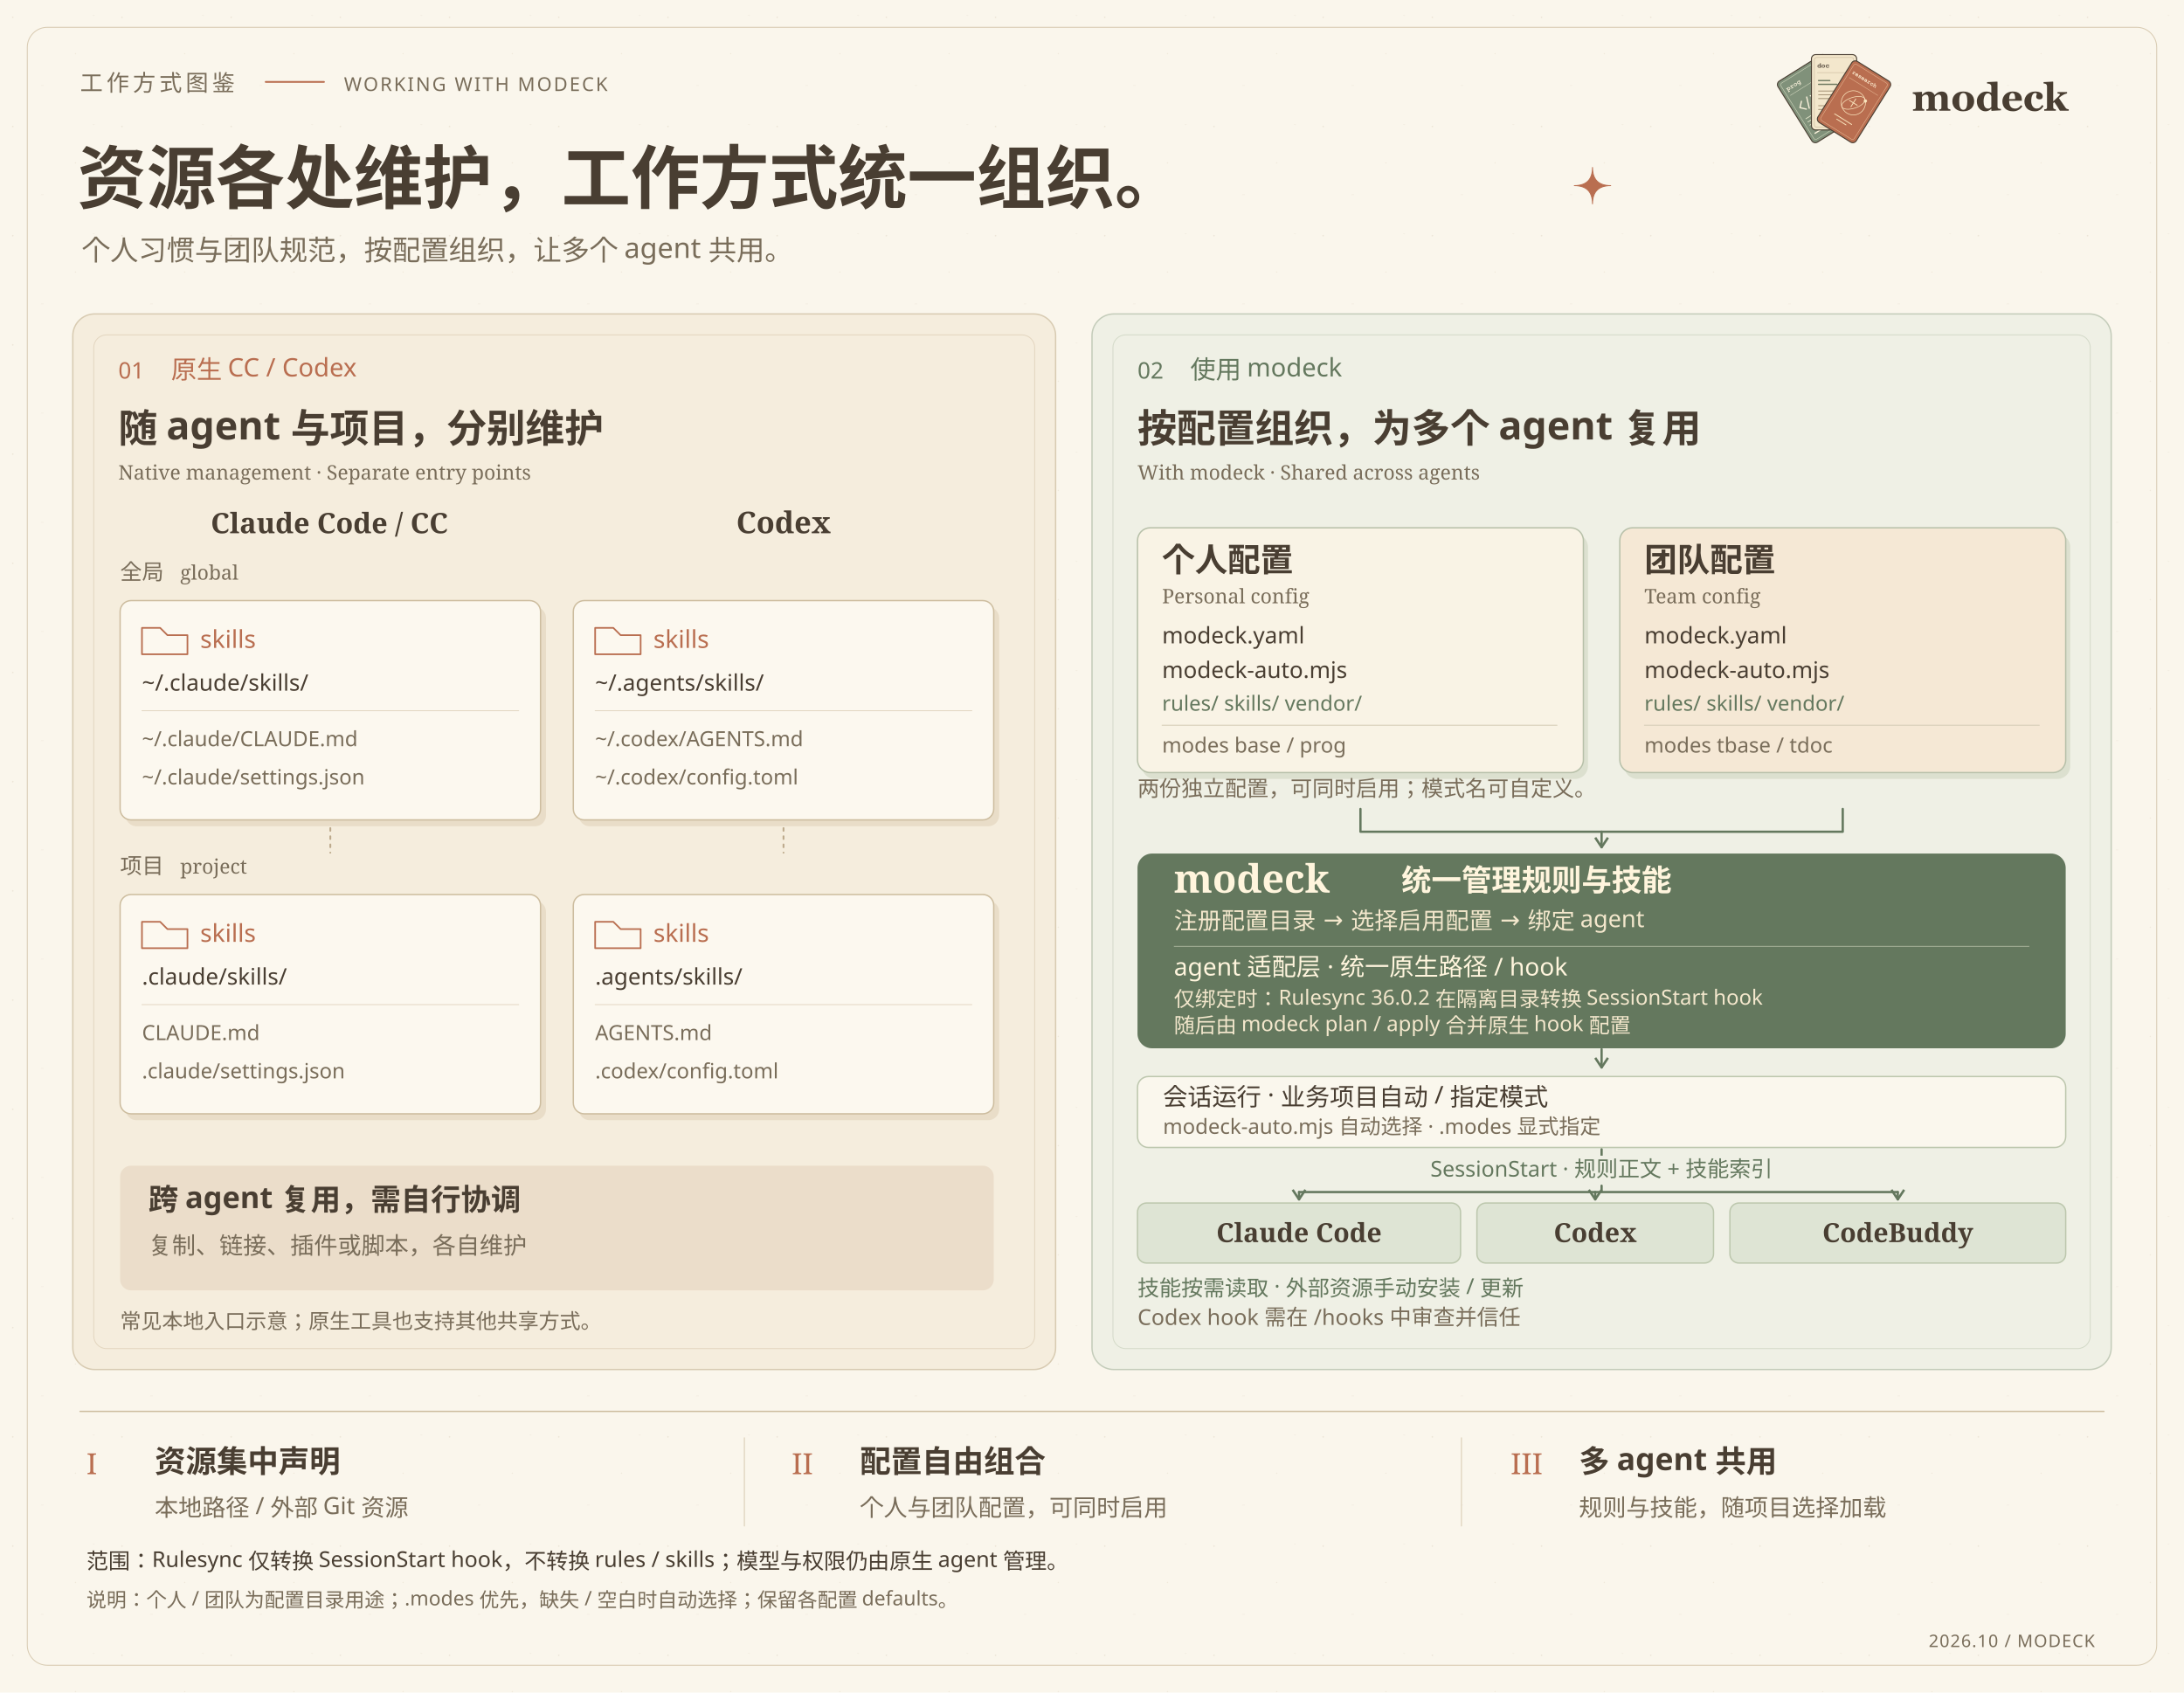
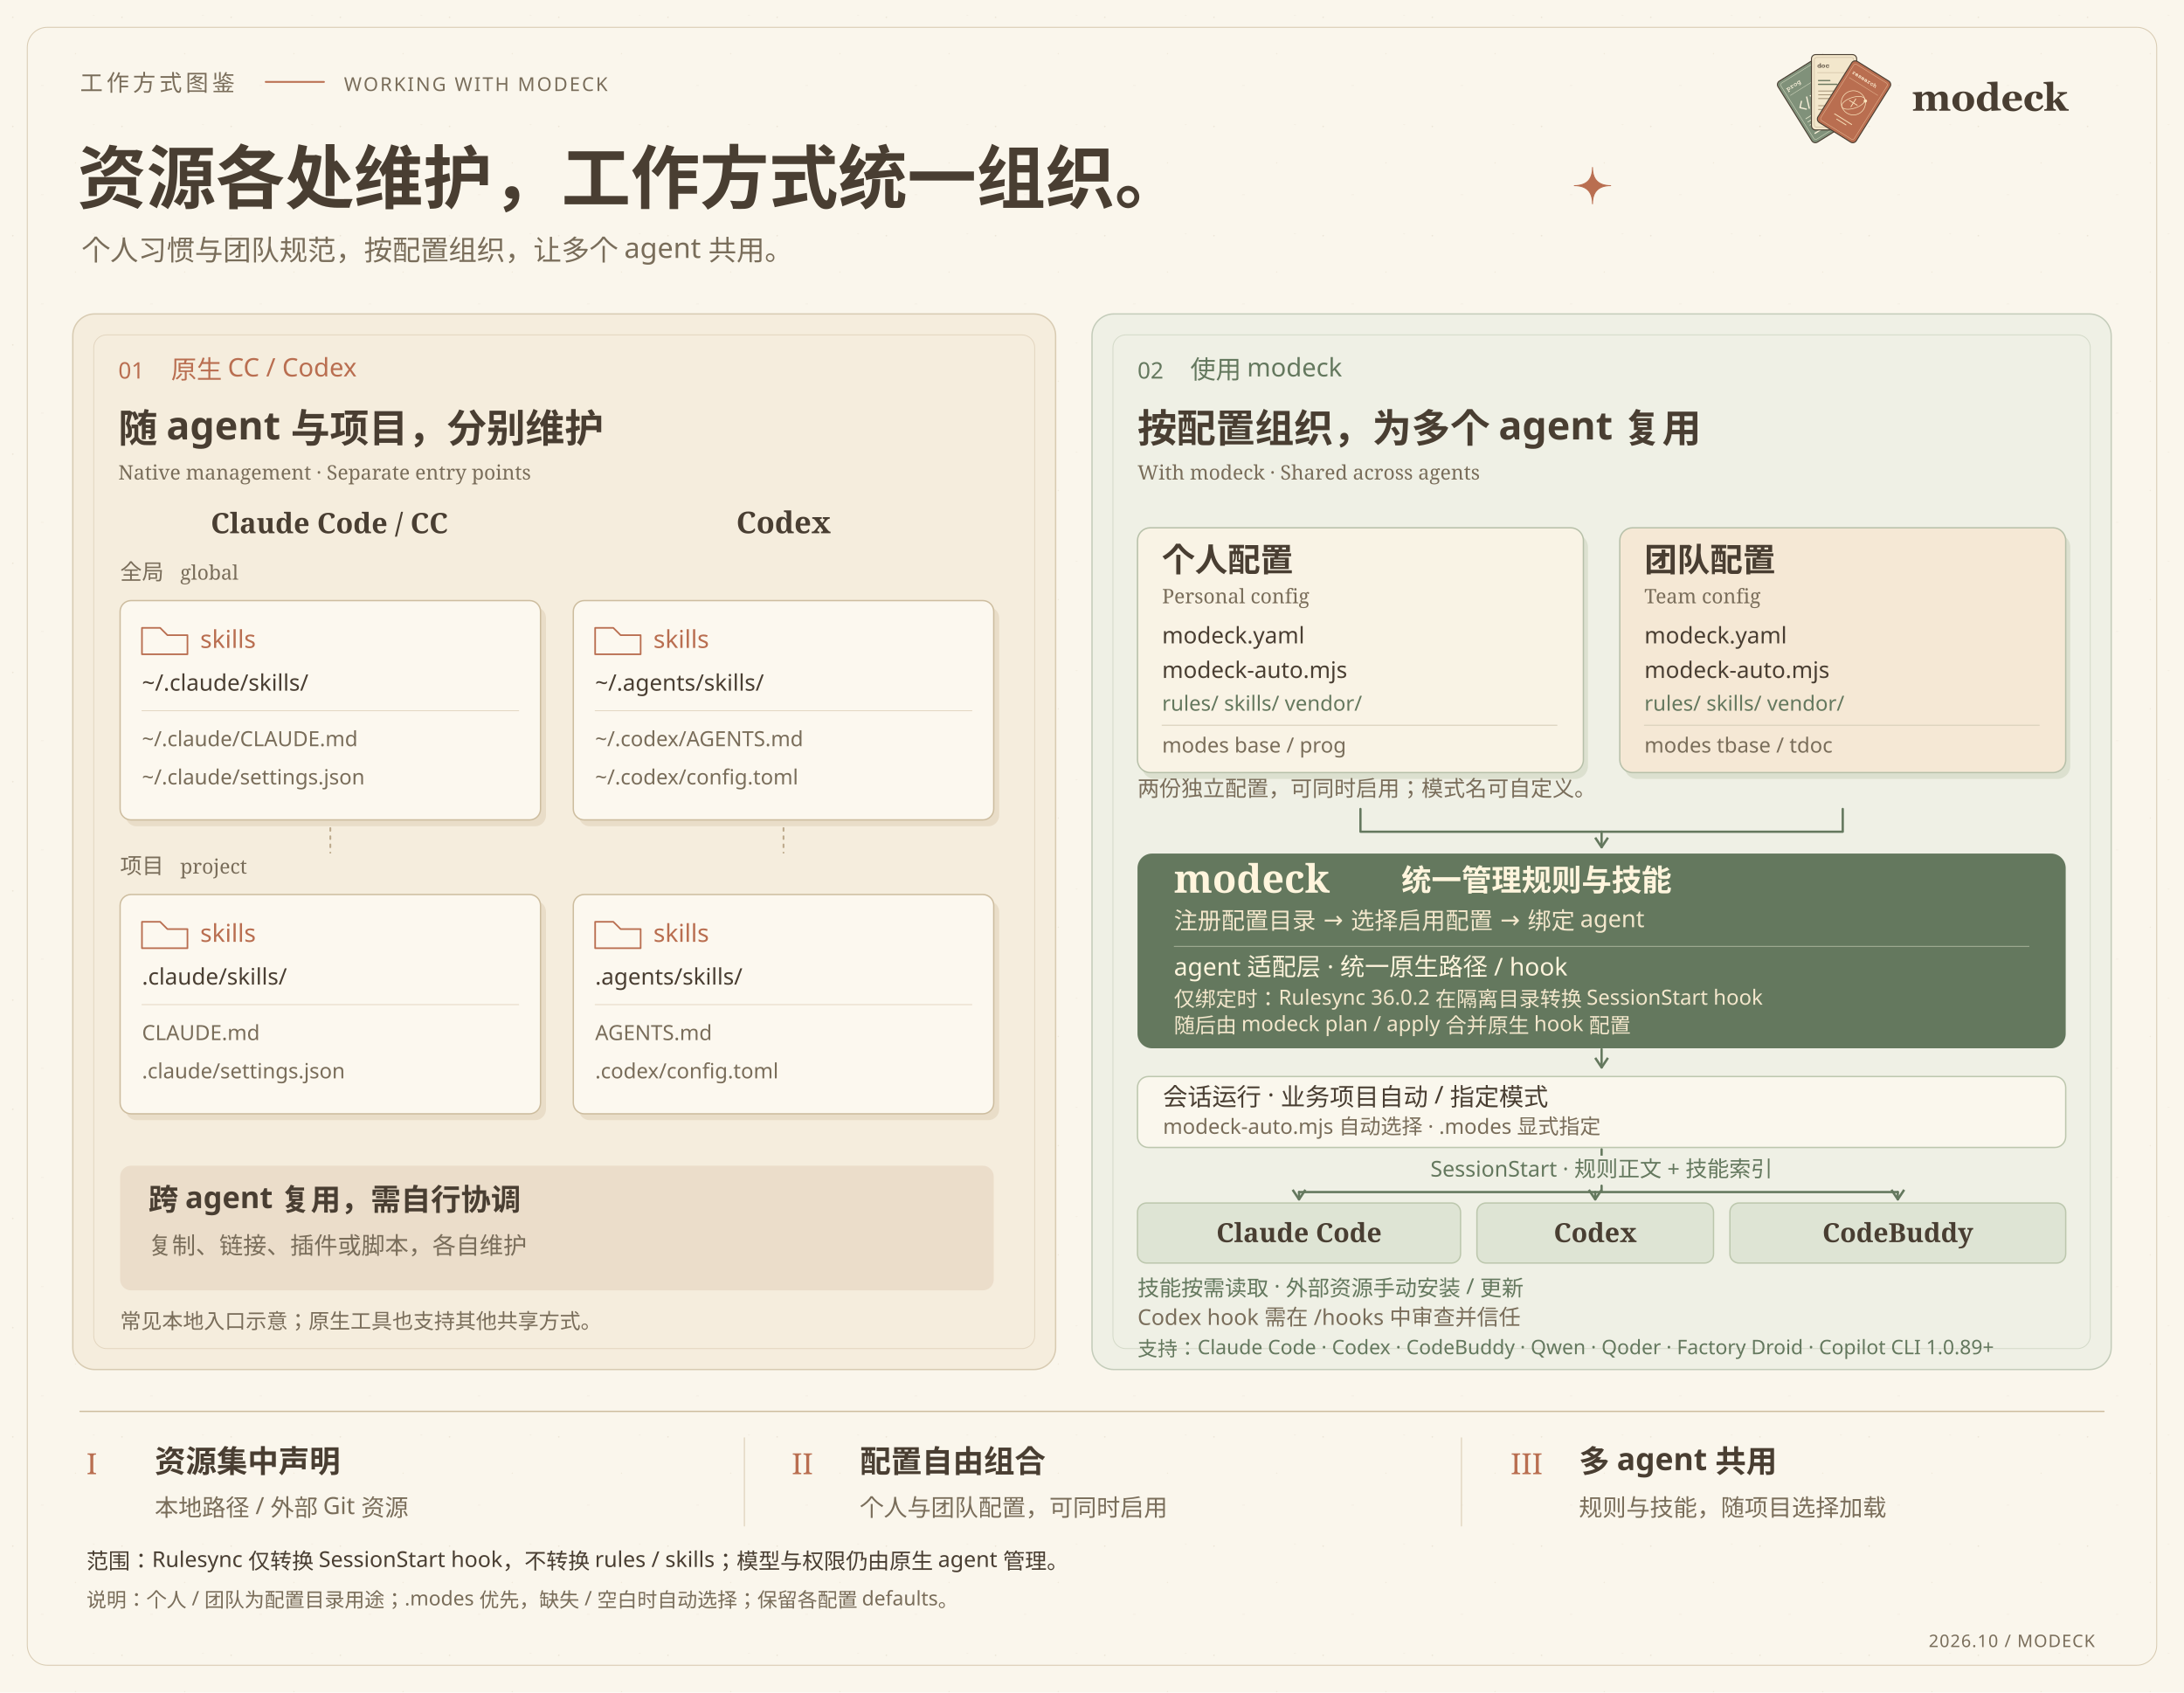
<svg xmlns="http://www.w3.org/2000/svg" width="2400" height="1860" viewBox="0 0 2400 1860" role="img" aria-labelledby="comparison-title comparison-desc">
  <defs>
    <pattern id="paper" width="120" height="120" patternUnits="userSpaceOnUse">
      <circle cx="14" cy="19" r=".9" fill="#AA9270" opacity=".16" />
      <circle cx="83" cy="59" r=".7" fill="#AA9270" opacity=".13" />
      <path d="M45 94h3M102 17h2" stroke="#AA9270" stroke-width=".6" opacity=".12" />
    </pattern>
    <marker id="arrow" viewBox="0 0 10 10" refX="8" refY="5" markerWidth="7" markerHeight="7" orient="auto-start-reverse">
      <path d="M2 1l6 4-6 4" fill="none" stroke="#64785E" stroke-width="1.5" stroke-linejoin="round" />
    </marker>
  </defs>
  <rect x="0" y="0" width="2400" height="1860" rx="0" fill="#FAF6EC" stroke="none" stroke-width="1.5" />
  <rect x="0" y="0" width="2400" height="1860" rx="0" fill="url(#paper)" stroke="none" stroke-width="1.5" />
  <rect x="30" y="30" width="2340" height="1800" rx="22" fill="none" stroke="#D8CBB2" stroke-width="1" />
  <text x="88" y="100" font-family="PingFang SC" font-size="25" font-weight="400" text-anchor="start" letter-spacing="4" fill="#796D5A">工作方式图鉴</text>
  <path d="M292 90H356" fill="none" stroke="#B96E50" stroke-width="2" stroke-linecap="round" stroke-linejoin="round" />
  <text x="378" y="100" font-family="Menlo" font-size="21" font-weight="400" text-anchor="start" letter-spacing="2" fill="#796D5A">WORKING WITH MODECK</text>
  <g id="brand-logo" fill="none" transform="translate(1940 43) scale(.46)">
    <g transform="translate(0 8)">
      <g stroke="#493E32" stroke-width="2.4" stroke-linecap="round" stroke-linejoin="round">
        <g transform="rotate(-32 164 218)">
          <rect x="110" y="42" width="108" height="172" rx="10" fill="#80917A" />
          <rect x="117" y="49" width="94" height="158" rx="5" stroke="#DDE0C6" stroke-width="1" />
          <path transform="translate(124 73)" d="M2.81 -0.88L2.81 1.74L3.77 1.74Q4.35 1.74 4.60 1.96Q4.84 2.19 4.84 2.55Q4.84 2.90 4.60 3.12Q4.35 3.34 3.77 3.34L0.94 3.34Q0.36 3.34 0.11 3.12Q-0.13 2.90 -0.13 2.55Q-0.13 2.19 0.12 1.96Q0.37 1.74 0.94 1.74L1.21 1.74L1.21 -5.49L0.94 -5.49Q0.36 -5.49 0.11 -5.71Q-0.13 -5.94 -0.13 -6.30Q-0.13 -6.65 0.11 -6.87Q0.36 -7.09 0.94 -7.09L2.81 -7.09L2.81 -6.55Q3.38 -6.93 3.98 -7.12Q4.58 -7.30 5.21 -7.30Q6.85 -7.30 8.01 -6.19Q9.16 -5.08 9.16 -3.64Q9.16 -2.05 7.80 -1.02Q6.66 -0.16 5.23 -0.16Q4.61 -0.16 4.01 -0.34Q3.41 -0.52 2.81 -0.88ZM7.56 -3.63Q7.56 -3.97 7.30 -4.49Q7.03 -5.01 6.48 -5.36Q5.93 -5.70 5.19 -5.70Q3.99 -5.70 3.29 -4.80Q2.81 -4.19 2.81 -3.62Q2.81 -2.98 3.50 -2.37Q4.18 -1.77 5.19 -1.77Q6.20 -1.77 6.88 -2.37Q7.56 -2.97 7.56 -3.63ZM14.07 -7.09L14.07 -6.09Q15.08 -6.82 15.66 -7.06Q16.24 -7.30 16.75 -7.30Q17.53 -7.30 18.27 -6.73Q18.77 -6.34 18.77 -5.93Q18.77 -5.59 18.53 -5.35Q18.29 -5.11 17.95 -5.11Q17.66 -5.11 17.33 -5.41Q17.00 -5.70 16.74 -5.70Q16.41 -5.70 15.74 -5.28Q15.07 -4.86 14.07 -4.02L14.07 -1.60L16.35 -1.60Q16.93 -1.60 17.18 -1.38Q17.42 -1.16 17.42 -0.80Q17.42 -0.45 17.18 -0.22Q16.93 -0.00 16.35 -0.00L11.52 -0.00Q10.94 -0.00 10.69 -0.22Q10.45 -0.45 10.45 -0.80Q10.45 -1.16 10.69 -1.38Q10.94 -1.60 11.52 -1.60L12.47 -1.60L12.47 -5.49L11.89 -5.49Q11.31 -5.49 11.07 -5.71Q10.82 -5.94 10.82 -6.30Q10.82 -6.65 11.07 -6.87Q11.31 -7.09 11.89 -7.09ZM28.16 -3.41Q28.16 -2.49 27.65 -1.63Q27.14 -0.77 26.13 -0.25Q25.12 0.26 24.02 0.26Q22.92 0.26 21.92 -0.25Q20.92 -0.75 20.40 -1.62Q19.88 -2.48 19.88 -3.43Q19.88 -4.39 20.41 -5.32Q20.94 -6.24 21.93 -6.77Q22.93 -7.30 24.02 -7.30Q25.11 -7.30 26.12 -6.76Q27.13 -6.22 27.65 -5.30Q28.16 -4.38 28.16 -3.41ZM26.56 -3.41Q26.56 -4.18 26.01 -4.83Q25.25 -5.70 24.02 -5.70Q22.93 -5.70 22.20 -5.01Q21.48 -4.31 21.48 -3.40Q21.48 -2.65 22.21 -2.00Q22.95 -1.34 24.02 -1.34Q25.09 -1.34 25.83 -2.00Q26.56 -2.65 26.56 -3.41ZM35.37 -6.62L35.37 -7.09L37.24 -7.09Q37.82 -7.09 38.07 -6.87Q38.31 -6.65 38.31 -6.29Q38.31 -5.94 38.07 -5.71Q37.82 -5.49 37.24 -5.49L36.97 -5.49L36.97 0.34Q36.97 1.18 36.61 1.81Q36.26 2.44 35.52 2.89Q34.79 3.34 33.87 3.34L32.05 3.34Q31.48 3.34 31.23 3.12Q30.98 2.90 30.98 2.55Q30.98 2.19 31.23 1.96Q31.48 1.74 32.05 1.74L33.82 1.74Q34.55 1.74 34.96 1.34Q35.37 0.95 35.37 0.34L35.37 -0.45Q34.84 -0.10 34.29 0.07Q33.73 0.24 33.16 0.24Q31.52 0.24 30.42 -0.85Q29.32 -1.94 29.32 -3.54Q29.32 -5.15 30.42 -6.24Q31.52 -7.33 33.16 -7.33Q33.77 -7.33 34.32 -7.15Q34.87 -6.98 35.37 -6.62ZM35.36 -3.55Q35.36 -4.43 34.71 -5.08Q34.05 -5.73 33.14 -5.73Q32.23 -5.73 31.57 -5.08Q30.92 -4.43 30.92 -3.55Q30.92 -2.66 31.57 -2.01Q32.23 -1.37 33.14 -1.37Q34.05 -1.37 34.71 -2.01Q35.36 -2.66 35.36 -3.55Z" fill="#FAF1DB" stroke="none" />
          <path d="M124 85H204" stroke="#DDE0C6" stroke-width="1" />
          <path d="M139 111L128 122L139 133M155 109L146 135M164 111L175 122L164 133" stroke="#FAF1DB" stroke-width="3" />
          <path d="M126 152H167M126 161H181M126 170H154" stroke="#DDE0C6" stroke-width="2" />
          <path d="M126 193H145" stroke="#FAF1DB" stroke-width="3" />
        </g>
        <g>
          <rect x="110" y="29" width="108" height="180" rx="10" fill="#F3E7CC" />
          <rect x="117" y="36" width="94" height="166" rx="5" stroke="#BDAC8E" stroke-width="1" />
          <path transform="translate(124 60)" d="M8.48 -10.13L8.48 -1.60L8.75 -1.60Q9.32 -1.60 9.57 -1.38Q9.82 -1.16 9.82 -0.80Q9.82 -0.45 9.57 -0.22Q9.33 -0.00 8.75 -0.00L6.88 -0.00L6.88 -0.39Q6.33 -0.07 5.73 0.09Q5.13 0.26 4.49 0.26Q2.69 0.26 1.59 -0.79Q0.48 -1.83 0.48 -3.38Q0.48 -5.01 1.64 -6.16Q2.80 -7.30 4.46 -7.30Q5.09 -7.30 5.69 -7.11Q6.29 -6.92 6.88 -6.54L6.88 -8.53L6.60 -8.53Q6.02 -8.53 5.78 -8.75Q5.53 -8.98 5.53 -9.33Q5.53 -9.69 5.78 -9.91Q6.02 -10.13 6.60 -10.13ZM6.88 -3.34Q6.88 -4.33 6.18 -5.02Q5.48 -5.70 4.48 -5.70Q3.48 -5.70 2.78 -5.02Q2.09 -4.33 2.09 -3.36Q2.09 -2.48 2.71 -1.91Q3.34 -1.34 4.48 -1.34Q5.61 -1.34 6.24 -1.91Q6.88 -2.48 6.88 -3.34ZM18.56 -3.41Q18.56 -2.49 18.05 -1.63Q17.54 -0.77 16.53 -0.25Q15.52 0.26 14.41 0.26Q13.32 0.26 12.32 -0.25Q11.32 -0.75 10.80 -1.62Q10.27 -2.48 10.27 -3.43Q10.27 -4.39 10.80 -5.32Q11.34 -6.24 12.33 -6.77Q13.33 -7.30 14.41 -7.30Q15.51 -7.30 16.52 -6.76Q17.53 -6.22 18.05 -5.30Q18.56 -4.38 18.56 -3.41ZM16.96 -3.41Q16.96 -4.18 16.41 -4.83Q15.65 -5.70 14.41 -5.70Q13.33 -5.70 12.60 -5.01Q11.88 -4.31 11.88 -3.40Q11.88 -2.65 12.61 -2.00Q13.34 -1.34 14.41 -1.34Q15.49 -1.34 16.23 -2.00Q16.96 -2.65 16.96 -3.41ZM26.50 -6.80Q26.79 -7.08 27.09 -7.08Q27.44 -7.08 27.66 -6.83Q27.88 -6.59 27.88 -6.02L27.88 -4.98Q27.88 -4.41 27.66 -4.16Q27.44 -3.92 27.08 -3.92Q26.75 -3.92 26.52 -4.11Q26.36 -4.25 26.27 -4.68Q26.17 -5.12 25.81 -5.33Q25.18 -5.70 24.20 -5.70Q23.06 -5.70 22.38 -5.04Q21.70 -4.38 21.70 -3.36Q21.70 -2.42 22.35 -1.88Q23.01 -1.34 24.53 -1.34Q25.53 -1.34 26.16 -1.54Q26.54 -1.66 26.88 -1.96Q27.21 -2.27 27.48 -2.27Q27.81 -2.27 28.05 -2.02Q28.29 -1.78 28.29 -1.45Q28.29 -0.92 27.56 -0.45Q26.48 0.27 24.41 0.27Q22.54 0.27 21.50 -0.51Q20.09 -1.55 20.09 -3.35Q20.09 -5.06 21.23 -6.18Q22.38 -7.30 24.21 -7.30Q24.88 -7.30 25.45 -7.18Q26.02 -7.05 26.50 -6.80Z" fill="#493E32" stroke="none" />
          <path d="M124 72H204" stroke="#BDAC8E" stroke-width="1" />
          <path d="M127 91H154M127 100H171" stroke="#6C785E" stroke-width="3" />
          <path d="M127 116H191M127 125H191M127 134H177M127 151H191M127 160H183" stroke="#A18F72" stroke-width="2" />
          <path d="M127 184H145" stroke="#B86F50" stroke-width="3" />
        </g>
        <g transform="rotate(32 164 218)">
          <rect x="110" y="42" width="108" height="172" rx="10" fill="#B96E50" />
          <rect x="117" y="49" width="94" height="158" rx="5" stroke="#E9BB96" stroke-width="1" />
          <path transform="translate(123 73)" d="M3.91 -6.21L3.91 -5.33Q4.79 -5.97 5.30 -6.18Q5.81 -6.39 6.25 -6.39Q6.94 -6.39 7.58 -5.89Q8.02 -5.54 8.02 -5.19Q8.02 -4.89 7.81 -4.68Q7.60 -4.47 7.31 -4.47Q7.05 -4.47 6.76 -4.73Q6.47 -4.99 6.25 -4.99Q5.95 -4.99 5.37 -4.62Q4.79 -4.25 3.91 -3.51L3.91 -1.40L5.91 -1.40Q6.41 -1.40 6.63 -1.21Q6.84 -1.01 6.84 -0.70Q6.84 -0.39 6.63 -0.19Q6.41 -0.00 5.91 -0.00L1.67 -0.00Q1.17 -0.00 0.95 -0.19Q0.74 -0.39 0.74 -0.70Q0.74 -1.01 0.95 -1.21Q1.17 -1.40 1.67 -1.40L2.51 -1.40L2.51 -4.81L2.00 -4.81Q1.50 -4.81 1.28 -5.00Q1.07 -5.20 1.07 -5.51Q1.07 -5.82 1.28 -6.01Q1.50 -6.21 2.00 -6.21ZM16.12 -2.39L10.37 -2.39Q10.59 -1.85 11.15 -1.51Q11.70 -1.18 12.65 -1.18Q13.43 -1.18 14.72 -1.51Q15.26 -1.65 15.46 -1.65Q15.74 -1.65 15.93 -1.45Q16.13 -1.25 16.13 -0.95Q16.13 -0.68 15.92 -0.49Q15.65 -0.23 14.59 -0.00Q13.53 0.23 12.55 0.23Q10.87 0.23 9.86 -0.72Q8.85 -1.67 8.85 -3.06Q8.85 -4.54 9.94 -5.47Q11.03 -6.39 12.46 -6.39Q13.31 -6.39 14.02 -6.09Q14.74 -5.79 15.09 -5.44Q15.58 -4.94 15.90 -4.19Q16.12 -3.67 16.12 -2.99ZM14.57 -3.79Q14.25 -4.40 13.73 -4.69Q13.21 -4.99 12.49 -4.99Q11.78 -4.99 11.26 -4.69Q10.74 -4.40 10.41 -3.79ZM22.52 -4.57Q22.18 -4.78 21.80 -4.88Q21.42 -4.99 21.01 -4.99Q20.20 -4.99 19.72 -4.72Q19.51 -4.61 19.51 -4.47Q19.51 -4.31 19.80 -4.16Q20.02 -4.05 20.77 -3.95Q22.17 -3.76 22.72 -3.57Q23.43 -3.32 23.82 -2.82Q24.21 -2.32 24.21 -1.76Q24.21 -1.01 23.55 -0.51Q22.60 0.23 21.08 0.23Q20.47 0.23 19.96 0.12Q19.44 0.01 19.01 -0.19Q18.91 -0.10 18.79 -0.05Q18.68 -0.01 18.55 -0.01Q18.22 -0.01 18.03 -0.22Q17.83 -0.44 17.83 -0.94L17.83 -1.42Q17.83 -1.92 18.03 -2.14Q18.22 -2.35 18.54 -2.35Q18.79 -2.35 18.96 -2.21Q19.13 -2.07 19.23 -1.73Q19.55 -1.46 20.00 -1.32Q20.45 -1.18 21.04 -1.18Q22.00 -1.18 22.54 -1.48Q22.79 -1.63 22.79 -1.79Q22.79 -2.06 22.43 -2.24Q22.07 -2.42 20.93 -2.54Q19.24 -2.72 18.68 -3.23Q18.11 -3.73 18.11 -4.46Q18.11 -5.21 18.74 -5.71Q19.61 -6.39 21.00 -6.39Q21.49 -6.39 21.93 -6.30Q22.38 -6.21 22.79 -6.02Q22.92 -6.11 23.03 -6.16Q23.15 -6.21 23.24 -6.21Q23.53 -6.21 23.72 -5.99Q23.91 -5.78 23.91 -5.27L23.91 -4.93Q23.91 -4.47 23.80 -4.31Q23.58 -3.99 23.21 -3.99Q22.96 -3.99 22.76 -4.15Q22.57 -4.31 22.52 -4.57ZM32.92 -2.39L27.17 -2.39Q27.39 -1.85 27.95 -1.51Q28.51 -1.18 29.46 -1.18Q30.24 -1.18 31.53 -1.51Q32.06 -1.65 32.27 -1.65Q32.55 -1.65 32.74 -1.45Q32.93 -1.25 32.93 -0.95Q32.93 -0.68 32.72 -0.49Q32.45 -0.23 31.39 -0.00Q30.33 0.23 29.35 0.23Q27.67 0.23 26.66 -0.72Q25.66 -1.67 25.66 -3.06Q25.66 -4.54 26.75 -5.47Q27.84 -6.39 29.26 -6.39Q30.11 -6.39 30.83 -6.09Q31.54 -5.79 31.89 -5.44Q32.38 -4.94 32.70 -4.19Q32.92 -3.67 32.92 -2.99ZM31.37 -3.79Q31.05 -4.40 30.53 -4.69Q30.01 -4.99 29.29 -4.99Q28.58 -4.99 28.06 -4.69Q27.54 -4.40 27.21 -3.79ZM39.07 -0.00L39.07 -0.33Q38.54 -0.05 37.91 0.09Q37.27 0.23 36.75 0.23Q35.62 0.23 34.92 -0.37Q34.21 -0.96 34.21 -1.69Q34.21 -2.57 35.11 -3.33Q36.01 -4.08 37.60 -4.08Q38.23 -4.08 39.07 -3.94L39.07 -4.28Q39.07 -4.59 38.80 -4.79Q38.53 -4.99 37.77 -4.99Q37.15 -4.99 36.16 -4.74Q35.79 -4.66 35.58 -4.66Q35.30 -4.66 35.11 -4.86Q34.91 -5.06 34.91 -5.37Q34.91 -5.55 34.98 -5.68Q35.05 -5.81 35.17 -5.89Q35.29 -5.97 35.68 -6.08Q36.20 -6.22 36.74 -6.31Q37.28 -6.39 37.72 -6.39Q39.03 -6.39 39.75 -5.83Q40.47 -5.26 40.47 -4.29L40.47 -1.40L40.71 -1.40Q41.21 -1.40 41.43 -1.21Q41.64 -1.01 41.64 -0.70Q41.64 -0.39 41.43 -0.19Q41.21 -0.00 40.71 -0.00ZM39.07 -2.51Q38.23 -2.67 37.52 -2.67Q36.66 -2.67 36.05 -2.26Q35.66 -1.99 35.66 -1.72Q35.66 -1.52 35.85 -1.39Q36.19 -1.17 36.78 -1.17Q37.29 -1.17 37.93 -1.37Q38.57 -1.57 39.07 -1.91ZM45.92 -6.21L45.92 -5.33Q46.80 -5.97 47.31 -6.18Q47.82 -6.39 48.26 -6.39Q48.95 -6.39 49.59 -5.89Q50.03 -5.54 50.03 -5.19Q50.03 -4.89 49.82 -4.68Q49.61 -4.47 49.31 -4.47Q49.05 -4.47 48.77 -4.73Q48.48 -4.99 48.25 -4.99Q47.96 -4.99 47.38 -4.62Q46.79 -4.25 45.92 -3.51L45.92 -1.40L47.91 -1.40Q48.42 -1.40 48.63 -1.21Q48.85 -1.01 48.85 -0.70Q48.85 -0.39 48.63 -0.19Q48.42 -0.00 47.91 -0.00L43.68 -0.00Q43.18 -0.00 42.96 -0.19Q42.75 -0.39 42.75 -0.70Q42.75 -1.01 42.96 -1.21Q43.18 -1.40 43.68 -1.40L44.52 -1.40L44.52 -4.81L44.01 -4.81Q43.50 -4.81 43.29 -5.00Q43.07 -5.20 43.07 -5.51Q43.07 -5.82 43.29 -6.01Q43.50 -6.21 44.01 -6.21ZM56.79 -5.95Q57.05 -6.19 57.31 -6.19Q57.61 -6.19 57.81 -5.98Q58.00 -5.76 58.00 -5.26L58.00 -4.36Q58.00 -3.86 57.81 -3.64Q57.61 -3.43 57.30 -3.43Q57.01 -3.43 56.81 -3.60Q56.67 -3.72 56.59 -4.10Q56.51 -4.48 56.19 -4.66Q55.64 -4.99 54.78 -4.99Q53.79 -4.99 53.19 -4.41Q52.59 -3.83 52.59 -2.94Q52.59 -2.12 53.16 -1.64Q53.74 -1.17 55.07 -1.17Q55.95 -1.17 56.50 -1.35Q56.83 -1.46 57.12 -1.72Q57.42 -1.98 57.65 -1.98Q57.94 -1.98 58.15 -1.77Q58.36 -1.56 58.36 -1.27Q58.36 -0.81 57.72 -0.39Q56.78 0.23 54.96 0.23Q53.33 0.23 52.42 -0.44Q51.19 -1.35 51.19 -2.93Q51.19 -4.43 52.19 -5.41Q53.18 -6.39 54.79 -6.39Q55.37 -6.39 55.87 -6.28Q56.37 -6.17 56.79 -5.95ZM61.56 -8.87L61.56 -5.88Q62.00 -6.14 62.45 -6.27Q62.90 -6.39 63.36 -6.39Q64.08 -6.39 64.65 -6.15Q65.21 -5.90 65.59 -5.37Q65.96 -4.84 65.96 -4.03L65.96 -1.40Q66.49 -1.40 66.66 -1.30Q66.99 -1.09 66.99 -0.70Q66.99 -0.39 66.77 -0.19Q66.56 -0.00 66.06 -0.00L64.46 -0.00Q63.96 -0.00 63.74 -0.19Q63.53 -0.39 63.53 -0.70Q63.53 -1.09 63.85 -1.30Q64.03 -1.41 64.55 -1.40L64.55 -3.94Q64.55 -4.48 64.31 -4.70Q63.98 -4.99 63.36 -4.99Q62.89 -4.99 62.53 -4.81Q62.17 -4.63 61.56 -4.03L61.56 -1.40Q62.10 -1.40 62.26 -1.30Q62.60 -1.09 62.60 -0.70Q62.60 -0.39 62.38 -0.19Q62.17 -0.00 61.66 -0.00L60.07 -0.00Q59.56 -0.00 59.35 -0.19Q59.13 -0.39 59.13 -0.70Q59.13 -1.09 59.47 -1.30Q59.63 -1.41 60.16 -1.40L60.16 -7.46L59.92 -7.46Q59.42 -7.46 59.20 -7.66Q58.99 -7.85 58.99 -8.17Q58.99 -8.48 59.20 -8.67Q59.42 -8.87 59.92 -8.87Z" fill="#FFF0D4" stroke="none" />
          <path d="M124 85H204" stroke="#E9BB96" stroke-width="1" />
          <circle cx="164" cy="131" r="29" stroke="#F9E4BC" stroke-width="1.5" />
          <ellipse cx="164" cy="131" rx="13" ry="29" transform="rotate(40 164 131)" stroke="#F9E4BC" stroke-width="1.5" />
          <path d="M153 131H175M164 120V142" stroke="#F9E4BC" stroke-width="2" />
          <circle cx="186" cy="112" r="4" fill="#F9E4BC" stroke="none" />
          <path d="M140 177H188M151 185H177" stroke="#F9E4BC" stroke-width="2" />
        </g>
      </g>
    </g>
    <path transform="translate(350 171)" d="M91.87 -0.00L65.09 -0.00L65.09 -3.28Q66.08 -3.41 67.16 -3.50Q68.24 -3.59 68.96 -3.95Q69.94 -4.40 70.21 -5.46Q70.48 -6.51 70.48 -8.18L70.48 -29.15Q70.48 -33.78 68.84 -36.09Q67.20 -38.41 64.15 -38.41Q62.22 -38.41 60.71 -37.80Q59.21 -37.20 57.95 -36.30Q56.65 -35.35 55.93 -34.41Q55.21 -33.47 54.71 -32.79L54.71 -8.67Q54.71 -7.05 55.10 -6.04Q55.48 -5.03 56.51 -4.45Q57.23 -4.04 58.15 -3.73Q59.07 -3.41 60.11 -3.28L60.11 -0.00L34.46 -0.00L34.46 -3.28Q35.31 -3.37 36.52 -3.50Q37.73 -3.64 38.32 -3.95Q39.26 -4.45 39.55 -5.39Q39.85 -6.33 39.85 -8.18L39.85 -29.15Q39.85 -33.78 38.21 -36.09Q36.57 -38.41 33.51 -38.41Q31.58 -38.41 30.08 -37.80Q28.57 -37.20 27.31 -36.30Q26.01 -35.35 25.29 -34.41Q24.57 -33.47 24.08 -32.79L24.08 -8.67Q24.08 -7.10 24.48 -6.06Q24.89 -5.03 25.92 -4.45Q26.64 -4.04 27.56 -3.73Q28.48 -3.41 29.51 -3.28L29.51 -0.00L2.61 -0.00L2.61 -3.28Q3.77 -3.37 4.90 -3.50Q6.02 -3.64 6.83 -3.95Q8.27 -4.49 8.80 -5.50Q9.34 -6.51 9.34 -8.18L9.34 -34.32Q9.34 -35.76 8.58 -37.13Q7.82 -38.50 6.74 -39.26Q5.93 -39.80 4.69 -40.16Q3.46 -40.52 1.98 -40.65L1.98 -43.93L23.40 -45.10L24.08 -44.43L24.08 -38.09L24.26 -38.09Q25.52 -39.22 27.25 -40.77Q28.97 -42.32 30.50 -43.26Q32.16 -44.34 34.77 -45.06Q37.38 -45.78 40.47 -45.78Q45.60 -45.78 49.03 -43.55Q52.47 -41.33 53.91 -37.64L54.31 -37.64Q55.61 -38.86 57.50 -40.50Q59.39 -42.14 60.96 -43.12Q62.71 -44.25 65.43 -45.01Q68.15 -45.78 71.25 -45.78Q78.03 -45.78 81.69 -41.78Q85.35 -37.78 85.35 -30.41L85.35 -8.58Q85.35 -6.92 85.85 -5.91Q86.34 -4.90 87.64 -4.36Q88.36 -4.04 89.42 -3.73Q90.47 -3.41 91.87 -3.28ZM141.91 -39.26Q145.23 -36.16 146.98 -31.85Q148.74 -27.54 148.74 -22.51Q148.74 -17.52 147.01 -13.09Q145.28 -8.67 141.95 -5.53Q138.40 -2.16 133.49 -0.36Q128.57 1.44 122.23 1.44Q116.75 1.44 112.15 -0.13Q107.54 -1.71 103.99 -4.85Q100.58 -7.86 98.60 -12.29Q96.63 -16.71 96.63 -22.19Q96.63 -27.58 98.36 -31.78Q100.09 -35.98 103.54 -39.26Q106.87 -42.41 111.74 -44.14Q116.62 -45.87 122.64 -45.87Q128.93 -45.87 133.71 -44.14Q138.49 -42.41 141.91 -39.26ZM130.41 -8.13Q131.40 -10.65 131.87 -14.24Q132.34 -17.83 132.34 -22.60Q132.34 -25.74 131.89 -29.78Q131.44 -33.83 130.54 -36.16Q129.46 -38.99 127.56 -40.61Q125.65 -42.23 122.73 -42.23Q119.54 -42.23 117.63 -40.47Q115.72 -38.72 114.69 -35.94Q113.74 -33.38 113.38 -29.94Q113.02 -26.50 113.02 -22.78Q113.02 -17.88 113.34 -14.67Q113.65 -11.46 114.87 -8.22Q115.90 -5.44 117.83 -3.82Q119.76 -2.20 122.73 -2.20Q125.42 -2.20 127.35 -3.71Q129.29 -5.21 130.41 -8.13ZM212.62 -0.94L190.47 0.36L189.79 -0.27L189.79 -4.40L189.48 -4.49Q187.28 -2.11 183.53 -0.34Q179.78 1.44 175.96 1.44Q166.88 1.44 161.00 -5.30Q155.12 -12.04 155.12 -22.73Q155.12 -32.21 161.70 -38.99Q168.28 -45.78 177.62 -45.78Q181.30 -45.78 184.54 -44.94Q187.77 -44.11 189.71 -42.99L189.71 -57.68Q189.71 -59.34 189.03 -60.80Q188.36 -62.26 187.23 -63.07Q185.84 -64.06 183.75 -64.49Q181.66 -64.91 179.55 -65.09L179.55 -68.37L203.81 -69.54L204.48 -68.82L204.48 -9.93Q204.48 -8.22 205.05 -7.05Q205.61 -5.88 206.87 -5.21Q207.81 -4.72 209.63 -4.49Q211.45 -4.27 212.62 -4.22ZM189.71 -8.94L189.71 -34.32Q189.39 -35.35 188.83 -36.61Q188.27 -37.87 187.28 -38.99Q186.38 -39.94 184.88 -40.65Q183.37 -41.37 181.48 -41.37Q176.99 -41.37 174.12 -36.30Q171.24 -31.22 171.24 -21.97Q171.24 -18.33 171.76 -15.43Q172.28 -12.53 173.58 -10.15Q174.88 -7.77 176.92 -6.42Q178.97 -5.08 181.84 -5.08Q184.58 -5.08 186.38 -6.13Q188.18 -7.19 189.71 -8.94ZM263.83 -10.74Q262.25 -8.18 260.03 -5.91Q257.81 -3.64 254.98 -2.02Q251.97 -0.31 248.89 0.56Q245.81 1.44 241.81 1.44Q235.17 1.44 230.34 -0.45Q225.51 -2.34 222.36 -5.53Q219.22 -8.71 217.67 -13.05Q216.12 -17.38 216.12 -22.46Q216.12 -27.04 217.80 -31.24Q219.49 -35.44 222.59 -38.72Q225.64 -41.91 230.29 -43.89Q234.94 -45.87 240.69 -45.87Q246.98 -45.87 251.02 -44.34Q255.07 -42.81 257.72 -40.12Q260.28 -37.55 261.45 -34.07Q262.61 -30.59 262.61 -26.77L262.61 -23.85L232.25 -23.85Q232.25 -14.64 235.79 -9.84Q239.34 -5.03 247.07 -5.03Q251.29 -5.03 254.66 -7.34Q258.03 -9.66 260.41 -13.21ZM246.67 -27.81Q246.67 -30.50 246.40 -33.33Q246.13 -36.16 245.45 -37.96Q244.69 -40.07 243.36 -41.15Q242.04 -42.23 240.02 -42.23Q236.56 -42.23 234.49 -38.72Q232.43 -35.22 232.25 -27.63ZM293.79 1.44Q287.54 1.44 282.76 -0.38Q277.98 -2.20 274.88 -5.35Q271.78 -8.54 270.25 -12.89Q268.72 -17.25 268.72 -22.37Q268.72 -27.04 270.59 -31.27Q272.45 -35.49 275.64 -38.68Q278.92 -41.96 283.79 -43.91Q288.67 -45.87 294.55 -45.87Q302.82 -45.87 307.62 -42.74Q312.43 -39.62 312.43 -34.32Q312.43 -31.09 310.72 -29.11Q309.02 -27.13 304.84 -27.13Q301.47 -27.13 299.20 -28.75Q296.93 -30.37 296.93 -32.97Q296.93 -35.17 297.65 -37.33Q298.37 -39.49 298.51 -40.61Q298.01 -41.42 297.25 -41.84Q296.48 -42.27 294.87 -42.27Q292.85 -42.27 291.18 -41.33Q289.52 -40.38 288.08 -38.00Q286.69 -35.76 285.86 -31.98Q285.03 -28.21 285.03 -22.91Q285.03 -14.91 288.78 -10.02Q292.53 -5.12 297.74 -5.12Q302.73 -5.12 305.67 -7.34Q308.61 -9.57 310.90 -13.66L314.27 -11.32Q312.88 -8.58 310.95 -6.31Q309.02 -4.04 306.32 -2.29Q303.49 -0.45 300.57 0.49Q297.65 1.44 293.79 1.44ZM374.65 -0.00L353.49 -0.00Q349.58 -6.87 346.35 -11.66Q343.11 -16.44 340.24 -20.53L337.54 -18.24L337.54 -8.45Q337.54 -6.83 338.01 -5.79Q338.49 -4.76 339.83 -4.27Q340.64 -3.91 341.72 -3.64Q342.80 -3.37 343.88 -3.28L343.88 -0.00L316.07 -0.00L316.07 -3.28Q317.19 -3.37 318.32 -3.53Q319.44 -3.68 320.29 -3.95Q321.73 -4.45 322.25 -5.48Q322.76 -6.51 322.76 -8.18L322.76 -58.26Q322.76 -59.75 322.11 -61.34Q321.46 -62.94 320.20 -63.74Q319.35 -64.28 317.64 -64.64Q315.94 -65.00 314.54 -65.09L314.54 -68.37L336.87 -69.54L337.54 -68.82L337.54 -22.46Q340.87 -25.43 345.02 -29.33Q349.18 -33.24 351.69 -35.80Q353.18 -37.33 353.33 -38.12Q353.49 -38.90 353.49 -39.08Q353.49 -39.89 352.08 -40.43Q350.66 -40.97 347.83 -41.37L347.83 -44.56L370.65 -44.56L370.65 -41.46Q366.16 -40.21 363.80 -39.10Q361.44 -38.00 358.66 -36.16Q356.81 -34.95 355.08 -33.62Q353.36 -32.30 351.11 -30.32Q355.51 -23.94 359.24 -18.51Q362.97 -13.07 367.06 -7.01Q368.45 -4.90 370.52 -4.18Q372.58 -3.46 374.65 -3.28Z" fill="#493E32" />
  </g>
  <text x="85" y="223" font-family="Songti SC" font-size="76" font-weight="600" text-anchor="start" letter-spacing="0" fill="#493E32">资源各处维护，工作方式统一组织。</text>
  <text x="90" y="286" font-family="PingFang SC" font-size="31" font-weight="400" text-anchor="start" letter-spacing="0" fill="#796D5A">个人习惯与团队规范，按配置组织，让多个 agent 共用。</text>
  <path d="M1730 204Q1750 204 1750 184Q1750 204 1770 204Q1750 204 1750 224Q1750 204 1730 204" fill="#B96E50" stroke="#B96E50" stroke-width="1" stroke-linecap="round" stroke-linejoin="round" />
  <rect x="80" y="345" width="1080" height="1160" rx="24" fill="#F5EDDD" stroke="#D8CBB2" stroke-width="1.5" />
  <rect x="1200" y="345" width="1120" height="1160" rx="24" fill="#EFF0E5" stroke="#C4CCBA" stroke-width="1.5" />
  <rect x="103" y="368" width="1034" height="1114" rx="14" fill="none" stroke="#E3D6C0" stroke-width="1" />
  <rect x="1223" y="368" width="1074" height="1114" rx="14" fill="none" stroke="#D4DAC9" stroke-width="1" />
  <text x="130" y="416" font-family="Menlo" font-size="25" font-weight="400" text-anchor="start" letter-spacing="0" fill="#B96E50">01</text>
  <text x="188" y="416" font-family="PingFang SC" font-size="28" font-weight="500" text-anchor="start" letter-spacing="0" fill="#B96E50">原生 CC / Codex</text>
  <text x="130" y="486" font-family="Songti SC" font-size="43" font-weight="600" text-anchor="start" letter-spacing="0" fill="#493E32">随 agent 与项目，分别维护</text>
  <text x="130" y="527" font-family="Georgia" font-size="22" font-weight="400" text-anchor="start" letter-spacing="0" fill="#796D5A">Native management · Separate entry points</text>
  <text x="1250" y="416" font-family="Menlo" font-size="25" font-weight="400" text-anchor="start" letter-spacing="0" fill="#64785E">02</text>
  <text x="1308" y="416" font-family="PingFang SC" font-size="28" font-weight="500" text-anchor="start" letter-spacing="0" fill="#64785E">使用 modeck</text>
  <text x="1250" y="486" font-family="Songti SC" font-size="43" font-weight="600" text-anchor="start" letter-spacing="0" fill="#493E32">按配置组织，为多个 agent 复用</text>
  <text x="1250" y="527" font-family="Georgia" font-size="22" font-weight="400" text-anchor="start" letter-spacing="0" fill="#796D5A">With modeck · Shared across agents</text>
  <text x="362" y="586" font-family="Georgia" font-size="31" font-weight="700" text-anchor="middle" letter-spacing="0" fill="#493E32">Claude Code / CC</text>
  <text x="861" y="586" font-family="Georgia" font-size="33" font-weight="700" text-anchor="middle" letter-spacing="0" fill="#493E32">Codex</text>
  <text x="132" y="637" font-family="PingFang SC" font-size="24" font-weight="500" text-anchor="start" letter-spacing="0" fill="#796D5A">全局</text>
  <text x="198" y="637" font-family="Georgia" font-size="22" font-weight="400" text-anchor="start" letter-spacing="0" fill="#796D5A">global</text>
  <text x="132" y="960" font-family="PingFang SC" font-size="24" font-weight="500" text-anchor="start" letter-spacing="0" fill="#796D5A">项目</text>
  <text x="198" y="960" font-family="Georgia" font-size="22" font-weight="400" text-anchor="start" letter-spacing="0" fill="#796D5A">project</text>
  <rect x="138" y="667" width="462" height="241" rx="12" fill="#E9DDC8" stroke="none" stroke-width="1.5" />
  <rect x="132" y="660" width="462" height="241" rx="12" fill="#FCF8EF" stroke="#CDBD9F" stroke-width="1.5" />
  <path d="M156 690h20l8 8h22v21h-50z" fill="none" stroke="#B96E50" stroke-width="1.8" stroke-linecap="round" stroke-linejoin="round" />
  <text x="220" y="712" font-family="Menlo" font-size="27" font-weight="400" text-anchor="start" letter-spacing="0" fill="#B96E50">skills</text>
  <text x="156" y="759" font-family="Menlo" font-size="25" font-weight="400" text-anchor="start" letter-spacing="0" fill="#493E32">~/.claude/skills/</text>
  <path d="M156 781H570" fill="none" stroke="#E4D8C4" stroke-width="1" stroke-linecap="round" stroke-linejoin="round" />
  <text x="156" y="820" font-family="Menlo" font-size="23" font-weight="400" text-anchor="start" letter-spacing="0" fill="#796D5A">~/.claude/CLAUDE.md</text>
  <text x="156" y="862" font-family="Menlo" font-size="23" font-weight="400" text-anchor="start" letter-spacing="0" fill="#796D5A">~/.claude/settings.json</text>
  <rect x="636" y="667" width="462" height="241" rx="12" fill="#E9DDC8" stroke="none" stroke-width="1.5" />
  <rect x="630" y="660" width="462" height="241" rx="12" fill="#FCF8EF" stroke="#CDBD9F" stroke-width="1.5" />
  <path d="M654 690h20l8 8h22v21h-50z" fill="none" stroke="#B96E50" stroke-width="1.8" stroke-linecap="round" stroke-linejoin="round" />
  <text x="718" y="712" font-family="Menlo" font-size="27" font-weight="400" text-anchor="start" letter-spacing="0" fill="#B96E50">skills</text>
  <text x="654" y="759" font-family="Menlo" font-size="25" font-weight="400" text-anchor="start" letter-spacing="0" fill="#493E32">~/.agents/skills/</text>
  <path d="M654 781H1068" fill="none" stroke="#E4D8C4" stroke-width="1" stroke-linecap="round" stroke-linejoin="round" />
  <text x="654" y="820" font-family="Menlo" font-size="23" font-weight="400" text-anchor="start" letter-spacing="0" fill="#796D5A">~/.codex/AGENTS.md</text>
  <text x="654" y="862" font-family="Menlo" font-size="23" font-weight="400" text-anchor="start" letter-spacing="0" fill="#796D5A">~/.codex/config.toml</text>
  <rect x="138" y="990" width="462" height="241" rx="12" fill="#E9DDC8" stroke="none" stroke-width="1.5" />
  <rect x="132" y="983" width="462" height="241" rx="12" fill="#FCF8EF" stroke="#CDBD9F" stroke-width="1.5" />
  <path d="M156 1013h20l8 8h22v21h-50z" fill="none" stroke="#B96E50" stroke-width="1.8" stroke-linecap="round" stroke-linejoin="round" />
  <text x="220" y="1035" font-family="Menlo" font-size="27" font-weight="400" text-anchor="start" letter-spacing="0" fill="#B96E50">skills</text>
  <text x="156" y="1082" font-family="Menlo" font-size="25" font-weight="400" text-anchor="start" letter-spacing="0" fill="#493E32">.claude/skills/</text>
  <path d="M156 1104H570" fill="none" stroke="#E4D8C4" stroke-width="1" stroke-linecap="round" stroke-linejoin="round" />
  <text x="156" y="1143" font-family="Menlo" font-size="23" font-weight="400" text-anchor="start" letter-spacing="0" fill="#796D5A">CLAUDE.md</text>
  <text x="156" y="1185" font-family="Menlo" font-size="23" font-weight="400" text-anchor="start" letter-spacing="0" fill="#796D5A">.claude/settings.json</text>
  <rect x="636" y="990" width="462" height="241" rx="12" fill="#E9DDC8" stroke="none" stroke-width="1.5" />
  <rect x="630" y="983" width="462" height="241" rx="12" fill="#FCF8EF" stroke="#CDBD9F" stroke-width="1.5" />
  <path d="M654 1013h20l8 8h22v21h-50z" fill="none" stroke="#B96E50" stroke-width="1.8" stroke-linecap="round" stroke-linejoin="round" />
  <text x="718" y="1035" font-family="Menlo" font-size="27" font-weight="400" text-anchor="start" letter-spacing="0" fill="#B96E50">skills</text>
  <text x="654" y="1082" font-family="Menlo" font-size="25" font-weight="400" text-anchor="start" letter-spacing="0" fill="#493E32">.agents/skills/</text>
  <path d="M654 1104H1068" fill="none" stroke="#E4D8C4" stroke-width="1" stroke-linecap="round" stroke-linejoin="round" />
  <text x="654" y="1143" font-family="Menlo" font-size="23" font-weight="400" text-anchor="start" letter-spacing="0" fill="#796D5A">AGENTS.md</text>
  <text x="654" y="1185" font-family="Menlo" font-size="23" font-weight="400" text-anchor="start" letter-spacing="0" fill="#796D5A">.codex/config.toml</text>
  <path d="M363 910v27M861 910v27" fill="none" stroke="#BCA98B" stroke-width="2" stroke-linecap="round" stroke-linejoin="round" stroke-dasharray="3 6" />
  <rect x="132" y="1281" width="960" height="137" rx="12" fill="#EBDDCA" stroke="none" stroke-width="1.5" />
  <text x="163" y="1330" font-family="Songti SC" font-size="33" font-weight="600" text-anchor="start" letter-spacing="0" fill="#493E32">跨 agent 复用，需自行协调</text>
  <text x="163" y="1378" font-family="PingFang SC" font-size="26" font-weight="400" text-anchor="start" letter-spacing="0" fill="#796D5A">复制、链接、插件或脚本，各自维护</text>
  <text x="132" y="1460" font-family="PingFang SC" font-size="23" font-weight="400" text-anchor="start" letter-spacing="0" fill="#796D5A">常见本地入口示意；原生工具也支持其他共享方式。</text>
  <rect x="1255" y="587" width="490" height="269" rx="14" fill="#DCE0CF" stroke="none" stroke-width="1.5" />
  <rect x="1250" y="580" width="490" height="269" rx="14" fill="#F9F3E5" stroke="#B7C0A9" stroke-width="1.5" />
  <text x="1277" y="628" font-family="Songti SC" font-size="36" font-weight="600" text-anchor="start" letter-spacing="0" fill="#493E32">个人配置</text>
  <text x="1277" y="663" font-family="Georgia" font-size="22" font-weight="400" text-anchor="start" letter-spacing="0" fill="#796D5A">Personal config</text>
  <text x="1277" y="707" font-family="Menlo" font-size="25" font-weight="400" text-anchor="start" letter-spacing="0" fill="#493E32">modeck.yaml</text>
  <text x="1277" y="745" font-family="Menlo" font-size="25" font-weight="400" text-anchor="start" letter-spacing="0" fill="#493E32">modeck-auto.mjs</text>
  <text x="1277" y="781" font-family="Menlo" font-size="23" font-weight="400" text-anchor="start" letter-spacing="0" fill="#64785E">rules/  skills/  vendor/</text>
  <path d="M1277 797H1711" fill="none" stroke="#D6CDB7" stroke-width="1" stroke-linecap="round" stroke-linejoin="round" />
  <text x="1277" y="827" font-family="Menlo" font-size="23" font-weight="400" text-anchor="start" letter-spacing="0" fill="#796D5A">modes  base / prog</text>
  <rect x="1785" y="587" width="490" height="269" rx="14" fill="#DCE0CF" stroke="none" stroke-width="1.5" />
  <rect x="1780" y="580" width="490" height="269" rx="14" fill="#F5E8D5" stroke="#B7C0A9" stroke-width="1.5" />
  <text x="1807" y="628" font-family="Songti SC" font-size="36" font-weight="600" text-anchor="start" letter-spacing="0" fill="#493E32">团队配置</text>
  <text x="1807" y="663" font-family="Georgia" font-size="22" font-weight="400" text-anchor="start" letter-spacing="0" fill="#796D5A">Team config</text>
  <text x="1807" y="707" font-family="Menlo" font-size="25" font-weight="400" text-anchor="start" letter-spacing="0" fill="#493E32">modeck.yaml</text>
  <text x="1807" y="745" font-family="Menlo" font-size="25" font-weight="400" text-anchor="start" letter-spacing="0" fill="#493E32">modeck-auto.mjs</text>
  <text x="1807" y="781" font-family="Menlo" font-size="23" font-weight="400" text-anchor="start" letter-spacing="0" fill="#64785E">rules/  skills/  vendor/</text>
  <path d="M1807 797H2241" fill="none" stroke="#D6CDB7" stroke-width="1" stroke-linecap="round" stroke-linejoin="round" />
  <text x="1807" y="827" font-family="Menlo" font-size="23" font-weight="400" text-anchor="start" letter-spacing="0" fill="#796D5A">modes  tbase / tdoc</text>
  <text x="1250" y="875" font-family="PingFang SC" font-size="24" font-weight="400" text-anchor="start" letter-spacing="0" fill="#796D5A">两份独立配置，可同时启用；模式名可自定义。</text>
  <path d="M1495 889v25h530v-25" fill="none" stroke="#64785E" stroke-width="2.5" stroke-linecap="round" stroke-linejoin="round" />
  <path d="M1760 914v17" fill="none" stroke="#64785E" stroke-width="2.5" stroke-linecap="round" stroke-linejoin="round" marker-end="url(#arrow)" />
  <rect x="1250" y="938" width="1020" height="214" rx="16" fill="#64785E" stroke="none" stroke-width="1.5" />
  <text x="1290" y="981" font-family="Georgia" font-size="43" font-weight="700" text-anchor="start" letter-spacing="0" fill="#FFF5DD">modeck</text>
  <text x="1540" y="979" font-family="Songti SC" font-size="33" font-weight="600" text-anchor="start" letter-spacing="0" fill="#FFF5DD">统一管理规则与技能</text>
  <text x="1290" y="1021" font-family="PingFang SC" font-size="26" font-weight="400" text-anchor="start" letter-spacing="0" fill="#F3E7CC">注册配置目录  →  选择启用配置  →  绑定 agent</text>
  <path d="M1290 1040H2230" fill="none" stroke="#A4B197" stroke-width="1" />
  <text x="1290" y="1072" font-family="PingFang SC" font-size="27" font-weight="500" text-anchor="start" letter-spacing="0" fill="#FFF5DD">agent 适配层 · 统一原生路径 / hook</text>
  <text x="1290" y="1106" font-family="PingFang SC" font-size="23" font-weight="400" text-anchor="start" letter-spacing="0" fill="#F3E7CC">仅绑定时：Rulesync 36.0.2 在隔离目录转换 SessionStart hook</text>
  <text x="1290" y="1135" font-family="PingFang SC" font-size="23" font-weight="400" text-anchor="start" letter-spacing="0" fill="#F3E7CC">随后由 modeck plan / apply 合并原生 hook 配置</text>
  <path d="M1760 1153v20" fill="none" stroke="#64785E" stroke-width="2.5" stroke-linecap="round" stroke-linejoin="round" marker-end="url(#arrow)" />
  <rect x="1250" y="1183" width="1020" height="78" rx="12" fill="#FAF7ED" stroke="#BDC7AE" stroke-width="1.5" />
  <text x="1278" y="1215" font-family="PingFang SC" font-size="27" font-weight="500" text-anchor="start" letter-spacing="0" fill="#493E32">会话运行 · 业务项目自动 / 指定模式</text>
  <text x="1278" y="1246" font-family="PingFang SC" font-size="23" font-weight="400" text-anchor="start" letter-spacing="0" fill="#796D5A">modeck-auto.mjs 自动选择 · .modes 显式指定</text>
  <path d="M1760 1263v7" fill="none" stroke="#64785E" stroke-width="2.5" stroke-linecap="round" stroke-linejoin="round" />
  <rect x="1478" y="1270" width="565" height="33" rx="0" fill="#EFF0E5" stroke="none" stroke-width="1.5" />
  <text x="1760" y="1293" font-family="PingFang SC" font-size="24" font-weight="400" text-anchor="middle" letter-spacing="0" fill="#64785E">SessionStart · 规则正文 + 技能索引</text>
  <path d="M1427.5 1310h658M1760 1303v7" fill="none" stroke="#64785E" stroke-width="2.5" stroke-linecap="round" stroke-linejoin="round" />
  <path d="M1427.5 1310v8" fill="none" stroke="#64785E" stroke-width="2.5" stroke-linecap="round" stroke-linejoin="round" marker-end="url(#arrow)" />
  <path d="M1753 1310v8" fill="none" stroke="#64785E" stroke-width="2.5" stroke-linecap="round" stroke-linejoin="round" marker-end="url(#arrow)" />
  <path d="M2085.5 1310v8" fill="none" stroke="#64785E" stroke-width="2.5" stroke-linecap="round" stroke-linejoin="round" marker-end="url(#arrow)" />
  <rect x="1250" y="1322" width="355" height="66" rx="10" fill="#DEE4D4" stroke="#BCC7AD" stroke-width="1.5" />
  <text x="1427.5" y="1365" font-family="Georgia" font-size="29" font-weight="700" text-anchor="middle" letter-spacing="0" fill="#493E32">Claude Code</text>
  <rect x="1623" y="1322" width="260" height="66" rx="10" fill="#DEE4D4" stroke="#BCC7AD" stroke-width="1.5" />
  <text x="1753.0" y="1365" font-family="Georgia" font-size="29" font-weight="700" text-anchor="middle" letter-spacing="0" fill="#493E32">Codex</text>
  <rect x="1901" y="1322" width="369" height="66" rx="10" fill="#DEE4D4" stroke="#BCC7AD" stroke-width="1.5" />
  <text x="2085.5" y="1365" font-family="Georgia" font-size="29" font-weight="700" text-anchor="middle" letter-spacing="0" fill="#493E32">CodeBuddy</text>
  <text x="1250" y="1424" font-family="PingFang SC" font-size="24" font-weight="400" text-anchor="start" letter-spacing="0" fill="#64785E">技能按需读取 · 外部资源手动安装 / 更新</text>
  <text x="1250" y="1456" font-family="PingFang SC" font-size="24" font-weight="400" text-anchor="start" letter-spacing="0" fill="#796D5A">Codex hook 需在 /hooks 中审查并信任</text>
+   <text x="1250" y="1490" font-family="PingFang SC" font-size="22" font-weight="400" text-anchor="start" letter-spacing="0" fill="#64785E">支持：Claude Code · Codex · CodeBuddy · Qwen · Qoder · Factory Droid · Copilot CLI 1.0.89+</text>
  <path d="M88 1551H2312" fill="none" stroke="#CDBD9F" stroke-width="1.5" stroke-linecap="round" stroke-linejoin="round" />
  <text x="95" y="1620" font-family="Georgia" font-size="32" font-weight="400" text-anchor="start" letter-spacing="0" fill="#B96E50">I</text>
  <text x="170" y="1618" font-family="Songti SC" font-size="34" font-weight="600" text-anchor="start" letter-spacing="0" fill="#493E32">资源集中声明</text>
  <text x="170" y="1666" font-family="PingFang SC" font-size="26" font-weight="400" text-anchor="start" letter-spacing="0" fill="#796D5A">本地路径 / 外部 Git 资源</text>
  <text x="870" y="1620" font-family="Georgia" font-size="32" font-weight="400" text-anchor="start" letter-spacing="0" fill="#B96E50">II</text>
  <text x="945" y="1618" font-family="Songti SC" font-size="34" font-weight="600" text-anchor="start" letter-spacing="0" fill="#493E32">配置自由组合</text>
  <text x="945" y="1666" font-family="PingFang SC" font-size="26" font-weight="400" text-anchor="start" letter-spacing="0" fill="#796D5A">个人与团队配置，可同时启用</text>
  <text x="1660" y="1620" font-family="Georgia" font-size="32" font-weight="400" text-anchor="start" letter-spacing="0" fill="#B96E50">III</text>
  <text x="1735" y="1618" font-family="Songti SC" font-size="34" font-weight="600" text-anchor="start" letter-spacing="0" fill="#493E32">多 agent 共用</text>
  <text x="1735" y="1666" font-family="PingFang SC" font-size="26" font-weight="400" text-anchor="start" letter-spacing="0" fill="#796D5A">规则与技能，随项目选择加载</text>
  <path d="M818 1580L818 1677" fill="none" stroke="#D8CBB2" stroke-width="1" stroke-linecap="round" stroke-linejoin="round" />
  <path d="M1606 1580L1606 1677" fill="none" stroke="#D8CBB2" stroke-width="1" stroke-linecap="round" stroke-linejoin="round" />
  <text x="95" y="1724" font-family="PingFang SC" font-size="24" font-weight="400" text-anchor="start" letter-spacing="0" fill="#493E32">范围：Rulesync 仅转换 SessionStart hook，不转换 rules / skills；模型与权限仍由原生 agent 管理。</text>
  <text x="95" y="1766" font-family="PingFang SC" font-size="22" font-weight="400" text-anchor="start" letter-spacing="0" fill="#796D5A">说明：个人 / 团队为配置目录用途；.modes 优先，缺失 / 空白时自动选择；保留各配置 defaults。</text>
  <text x="2302" y="1810" font-family="Menlo" font-size="19" font-weight="400" text-anchor="end" letter-spacing="1" fill="#796D5A">2026.10  /  MODECK</text>
</svg>
